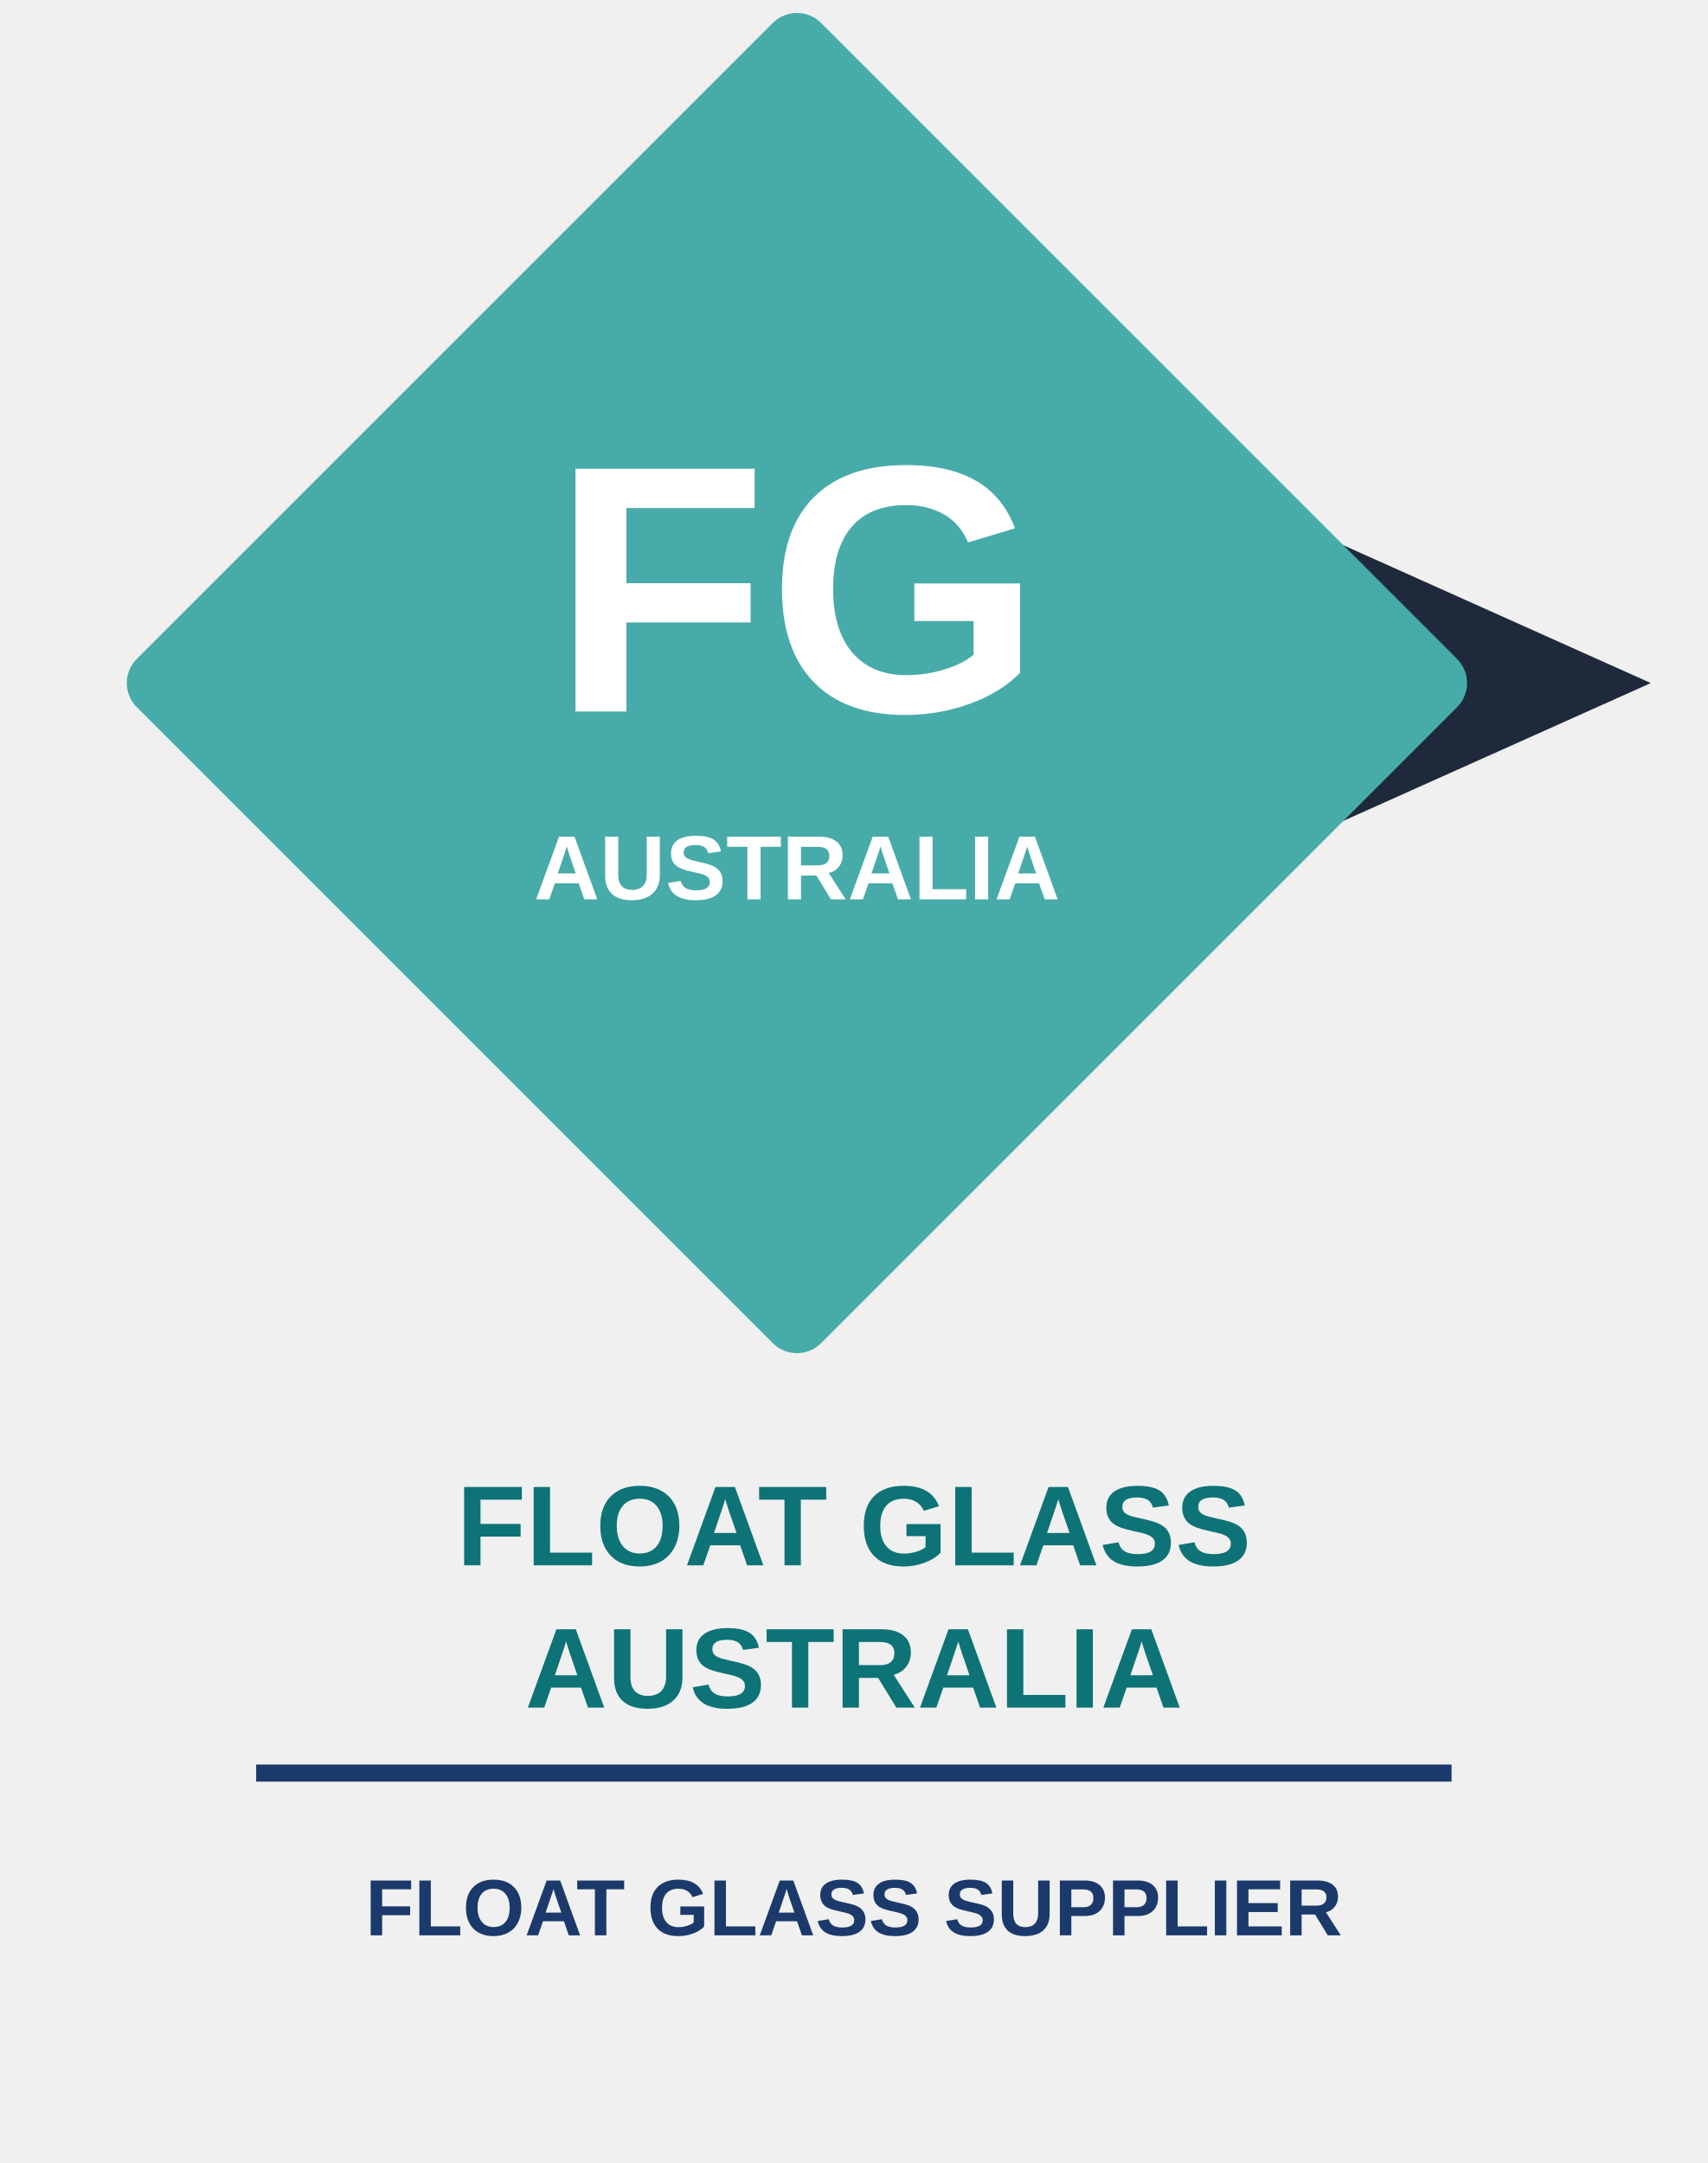
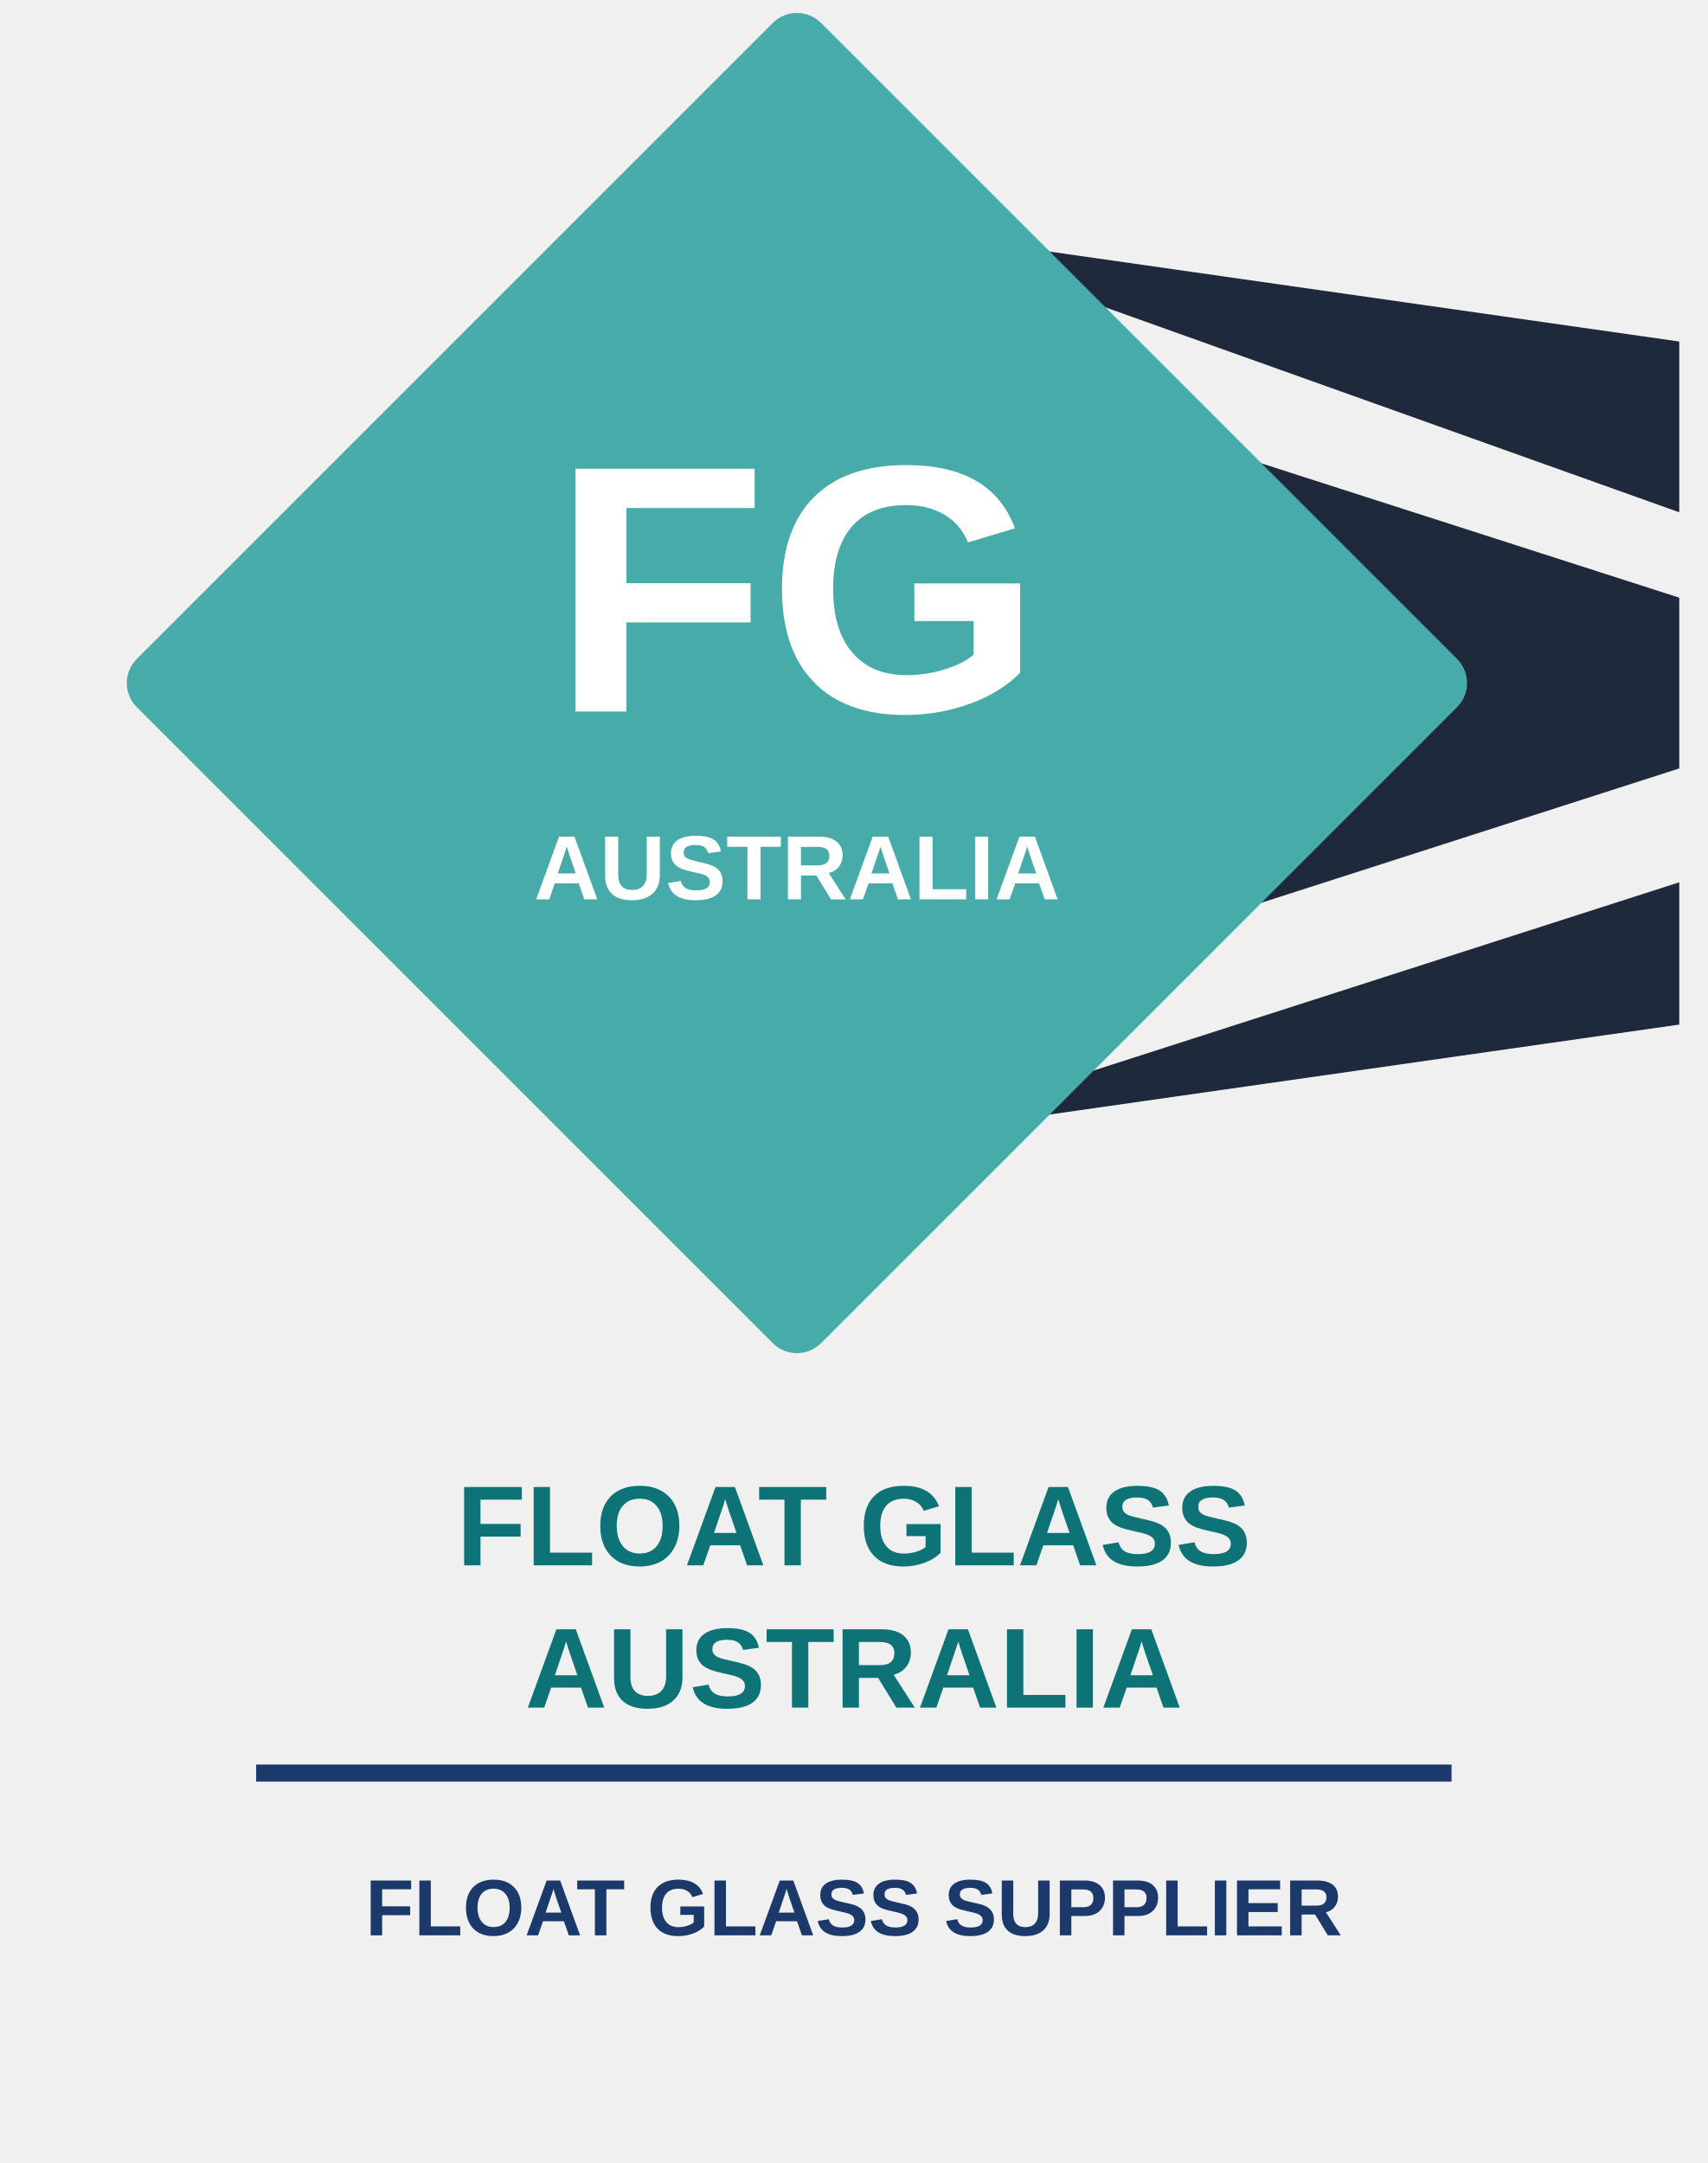
<svg xmlns="http://www.w3.org/2000/svg" viewBox="0 0 300 380" width="300" height="380">
-   <polygon points="145,55 290,120 145,185 145,145 230,120 145,95" fill="#1E293B" />
+   <polygon points="155,40 295,90 295,60" fill="#1E293B" />
+   <polygon points="155,60 295,105 295,135 155,180" fill="#1E293B" />
+   <polygon points="155,200 295,155 295,180" fill="#1E293B" />
  <g transform="translate(140,120) rotate(45)">
    <rect x="-85" y="-85" width="170" height="170" rx="6" fill="#47ABA9" />
  </g>
  <text x="140" y="125" text-anchor="middle" font-family="Arial,Helvetica,sans-serif" font-size="62" font-weight="bold" fill="white">FG</text>
  <text x="140" y="158" text-anchor="middle" font-family="Arial,Helvetica,sans-serif" font-size="16" font-weight="bold" fill="white" letter-spacing="0">AUSTRALIA</text>
  <text x="150" y="275" text-anchor="middle" font-family="Arial,Helvetica,sans-serif" font-size="20" font-weight="bold" fill="#0D7377" letter-spacing="0">FLOAT GLASS</text>
  <text x="150" y="300" text-anchor="middle" font-family="Arial,Helvetica,sans-serif" font-size="20" font-weight="bold" fill="#0D7377" letter-spacing="0">AUSTRALIA</text>
  <rect x="45" y="310" width="210" height="3" fill="#1B3A6B" />
  <text x="150" y="340" text-anchor="middle" font-family="Arial,Helvetica,sans-serif" font-size="14" font-weight="bold" fill="#1B3A6B" letter-spacing="0">FLOAT GLASS SUPPLIER</text>
</svg>
